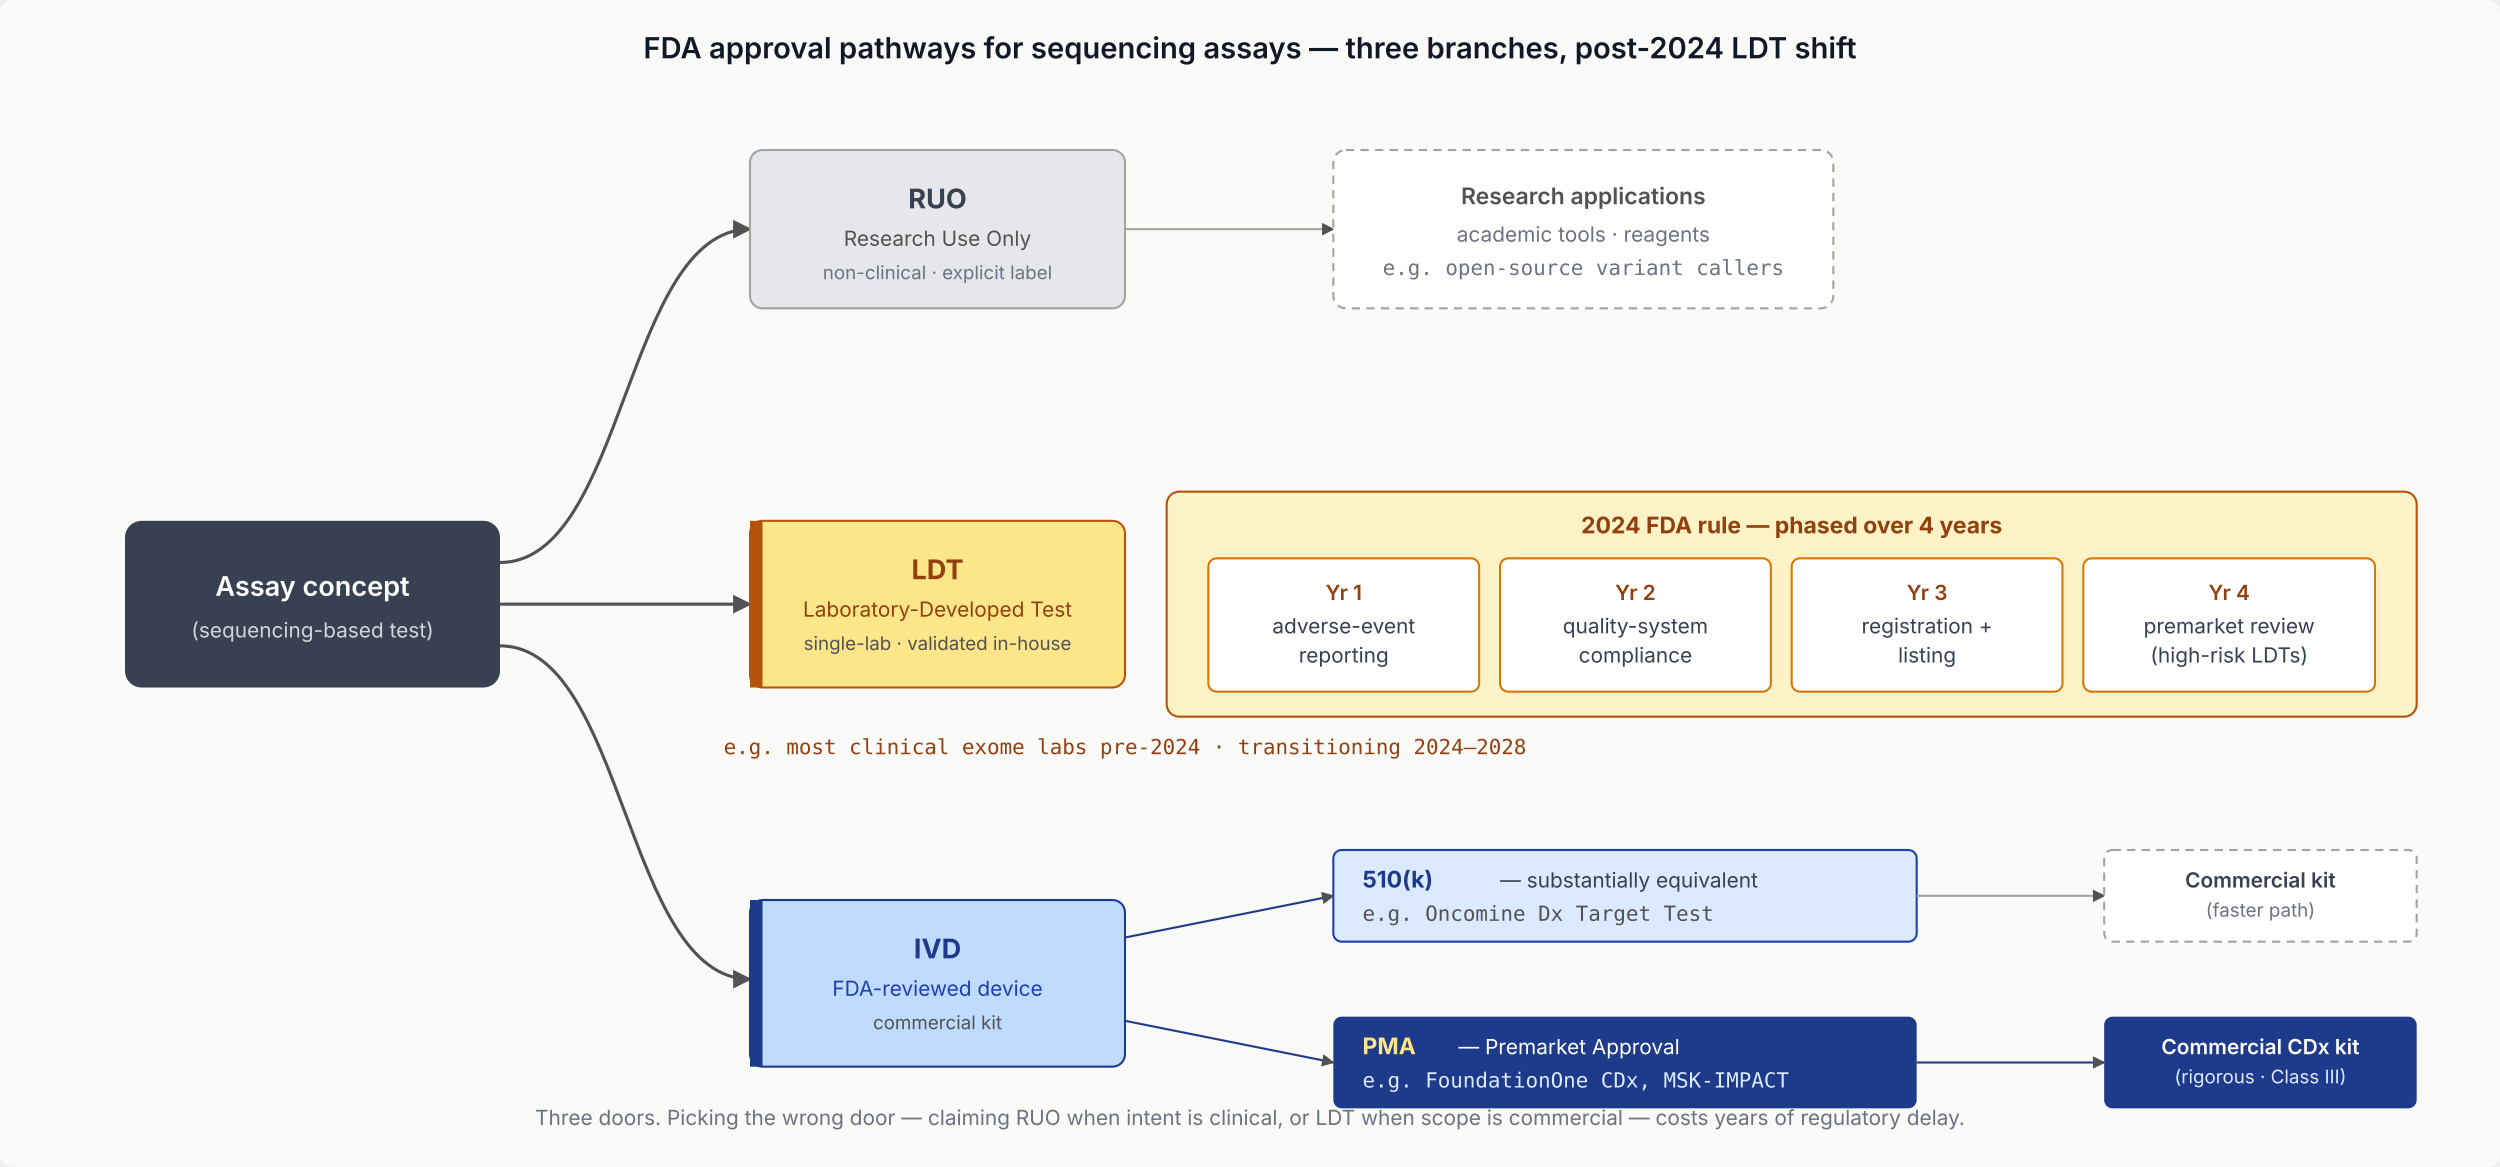
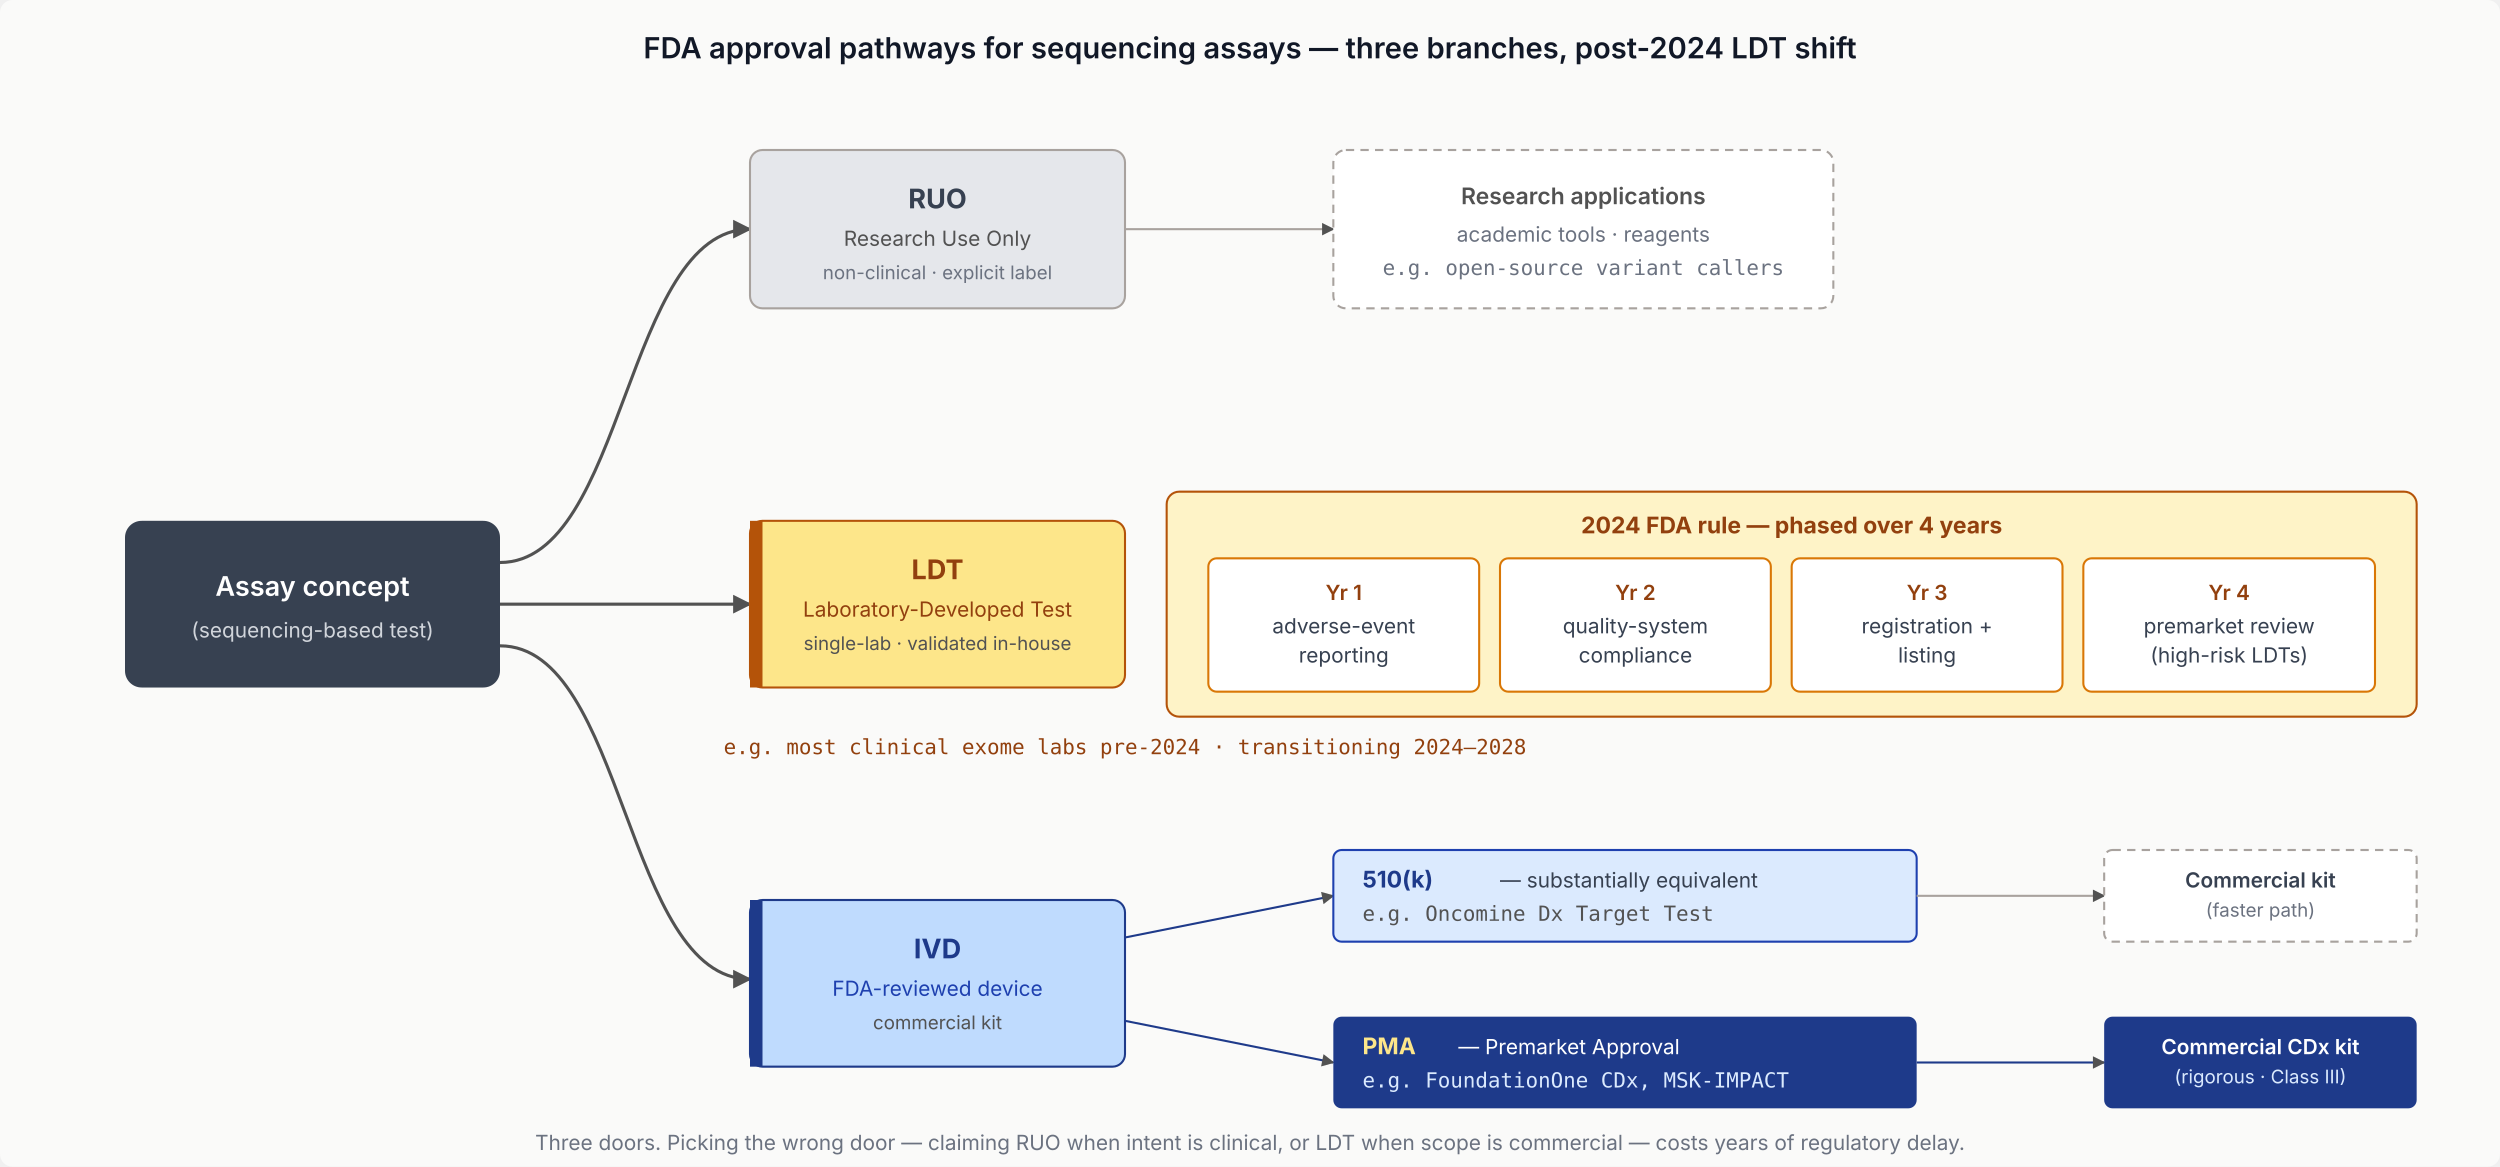
<svg xmlns="http://www.w3.org/2000/svg" viewBox="0 0 1200 560" width="1200" height="560" font-family="Inter, sans-serif">
  <defs>
    <style>text { font-family: Inter, sans-serif; } .mono { font-family: 'JetBrains Mono', monospace; font-size: 10px; }</style>
    <marker id="arr" viewBox="0 0 10 10" refX="9" refY="5" markerWidth="6" markerHeight="6" orient="auto-start-reverse">
      <path d="M0,0 L10,5 L0,10 z" fill="#525252" />
    </marker>
  </defs>
  <rect width="1200" height="560" fill="#fafaf9" rx="6" />
  <text x="600" y="28" text-anchor="middle" font-size="14" font-weight="600" fill="#111827">FDA approval pathways for sequencing assays — three branches, post-2024 LDT shift</text>
  <g transform="translate(60,250)">
    <rect width="180" height="80" fill="#374151" rx="8" />
    <text x="90" y="36" text-anchor="middle" font-size="13" font-weight="600" fill="#fff">Assay concept</text>
    <text x="90" y="56" text-anchor="middle" font-size="10" fill="#d1d5db">(sequencing-based test)</text>
  </g>
  <g stroke="#525252" stroke-width="1.5" fill="none" marker-end="url(#arr)">
    <path d="M 240 270 C 300 270 300 110 360 110" />
    <path d="M 240 290 L 360 290" />
    <path d="M 240 310 C 300 310 300 470 360 470" />
  </g>
  <g transform="translate(360,72)">
    <rect width="180" height="76" fill="#e5e7eb" stroke="#a8a29e" rx="6" />
    <text x="90" y="28" text-anchor="middle" font-size="13" font-weight="700" fill="#374151">RUO</text>
    <text x="90" y="46" text-anchor="middle" font-size="10" fill="#525252">Research Use Only</text>
    <text x="90" y="62" text-anchor="middle" font-size="9" fill="#6b7280">non-clinical · explicit label</text>
  </g>
  <g stroke="#a8a29e" stroke-width="1" fill="none" marker-end="url(#arr)">
    <line x1="540" y1="110" x2="640" y2="110" />
  </g>
  <g transform="translate(640,72)">
    <rect width="240" height="76" fill="#fff" stroke="#a8a29e" stroke-dasharray="4 3" rx="6" />
    <text x="120" y="26" text-anchor="middle" font-size="11" font-weight="600" fill="#525252">Research applications</text>
    <text x="120" y="44" text-anchor="middle" font-size="10" fill="#6b7280">academic tools · reagents</text>
    <text x="120" y="60" text-anchor="middle" font-size="9" fill="#6b7280" class="mono">e.g. open-source variant callers</text>
  </g>
  <g transform="translate(360,250)">
    <rect width="180" height="80" fill="#fde68a" stroke="#b45309" rx="6" />
    <rect width="6" height="80" fill="#b45309" />
    <text x="90" y="28" text-anchor="middle" font-size="13" font-weight="700" fill="#92400e">LDT</text>
    <text x="90" y="46" text-anchor="middle" font-size="10" fill="#92400e">Laboratory-Developed Test</text>
    <text x="90" y="62" text-anchor="middle" font-size="9" fill="#525252">single-lab · validated in-house</text>
  </g>
  <g transform="translate(560,236)">
    <rect width="600" height="108" fill="#fef3c7" stroke="#b45309" rx="6" />
    <text x="300" y="20" text-anchor="middle" font-size="11" font-weight="700" fill="#92400e">2024 FDA rule — phased over 4 years</text>
    <g transform="translate(20,32)" font-size="10">
      <rect width="130" height="64" fill="#fff" stroke="#d97706" rx="4" />
      <text x="65" y="20" text-anchor="middle" font-weight="600" fill="#92400e">Yr 1</text>
      <text x="65" y="36" text-anchor="middle" fill="#374151">adverse-event</text>
      <text x="65" y="50" text-anchor="middle" fill="#374151">reporting</text>
      <rect x="140" width="130" height="64" fill="#fff" stroke="#d97706" rx="4" />
      <text x="205" y="20" text-anchor="middle" font-weight="600" fill="#92400e">Yr 2</text>
      <text x="205" y="36" text-anchor="middle" fill="#374151">quality-system</text>
      <text x="205" y="50" text-anchor="middle" fill="#374151">compliance</text>
      <rect x="280" width="130" height="64" fill="#fff" stroke="#d97706" rx="4" />
      <text x="345" y="20" text-anchor="middle" font-weight="600" fill="#92400e">Yr 3</text>
      <text x="345" y="36" text-anchor="middle" fill="#374151">registration +</text>
      <text x="345" y="50" text-anchor="middle" fill="#374151">listing</text>
      <rect x="420" width="140" height="64" fill="#fff" stroke="#d97706" rx="4" />
      <text x="490" y="20" text-anchor="middle" font-weight="600" fill="#92400e">Yr 4</text>
      <text x="490" y="36" text-anchor="middle" fill="#374151">premarket review</text>
      <text x="490" y="50" text-anchor="middle" fill="#374151">(high-risk LDTs)</text>
    </g>
  </g>
  <text x="540" y="362" text-anchor="middle" font-size="10" fill="#92400e" class="mono">e.g. most clinical exome labs pre-2024 · transitioning 2024–2028</text>
  <g transform="translate(360,432)">
    <rect width="180" height="80" fill="#bfdbfe" stroke="#1e3a8a" rx="6" />
    <rect width="6" height="80" fill="#1e3a8a" />
    <text x="90" y="28" text-anchor="middle" font-size="13" font-weight="700" fill="#1e3a8a">IVD</text>
    <text x="90" y="46" text-anchor="middle" font-size="10" fill="#1e40af">FDA-reviewed device</text>
    <text x="90" y="62" text-anchor="middle" font-size="9" fill="#525252">commercial kit</text>
  </g>
  <g stroke="#1e3a8a" stroke-width="1" fill="none" marker-end="url(#arr)">
    <line x1="540" y1="450" x2="640" y2="430" />
    <line x1="540" y1="490" x2="640" y2="510" />
  </g>
  <g transform="translate(640,408)">
    <rect width="280" height="44" fill="#dbeafe" stroke="#1e40af" rx="4" />
    <text x="14" y="18" font-size="11" font-weight="700" fill="#1e3a8a">510(k)</text>
    <text x="80" y="18" font-size="10" fill="#374151">— substantially equivalent</text>
    <text x="14" y="34" font-size="9" fill="#525252" class="mono">e.g. Oncomine Dx Target Test</text>
  </g>
  <g stroke="#a8a29e" stroke-width="1" fill="none" marker-end="url(#arr)">
    <line x1="920" y1="430" x2="1010" y2="430" />
  </g>
  <g transform="translate(1010,408)">
    <rect width="150" height="44" fill="#fff" stroke="#a8a29e" stroke-dasharray="4 3" rx="4" />
    <text x="75" y="18" text-anchor="middle" font-size="10" font-weight="600" fill="#374151">Commercial kit</text>
    <text x="75" y="32" text-anchor="middle" font-size="9" fill="#6b7280">(faster path)</text>
  </g>
  <g transform="translate(640,488)">
    <rect width="280" height="44" fill="#1e3a8a" rx="4" />
    <text x="14" y="18" font-size="11" font-weight="700" fill="#fde68a">PMA</text>
    <text x="60" y="18" font-size="10" fill="#fff">— Premarket Approval</text>
    <text x="14" y="34" font-size="9" fill="#dbeafe" class="mono">e.g. FoundationOne CDx, MSK-IMPACT</text>
  </g>
  <g stroke="#1e3a8a" stroke-width="1" fill="none" marker-end="url(#arr)">
    <line x1="920" y1="510" x2="1010" y2="510" />
  </g>
  <g transform="translate(1010,488)">
    <rect width="150" height="44" fill="#1e3a8a" rx="4" />
    <text x="75" y="18" text-anchor="middle" font-size="10" font-weight="600" fill="#fff">Commercial CDx kit</text>
    <text x="75" y="32" text-anchor="middle" font-size="9" fill="#dbeafe">(rigorous · Class III)</text>
  </g>
-   <text x="600" y="540" text-anchor="middle" font-size="10" fill="#6b7280">Three doors. Picking the wrong door — claiming RUO when intent is clinical, or LDT when scope is commercial — costs years of regulatory delay.</text>
+   <text x="600" y="552" text-anchor="middle" font-size="10" fill="#6b7280">Three doors. Picking the wrong door — claiming RUO when intent is clinical, or LDT when scope is commercial — costs years of regulatory delay.</text>
</svg>
